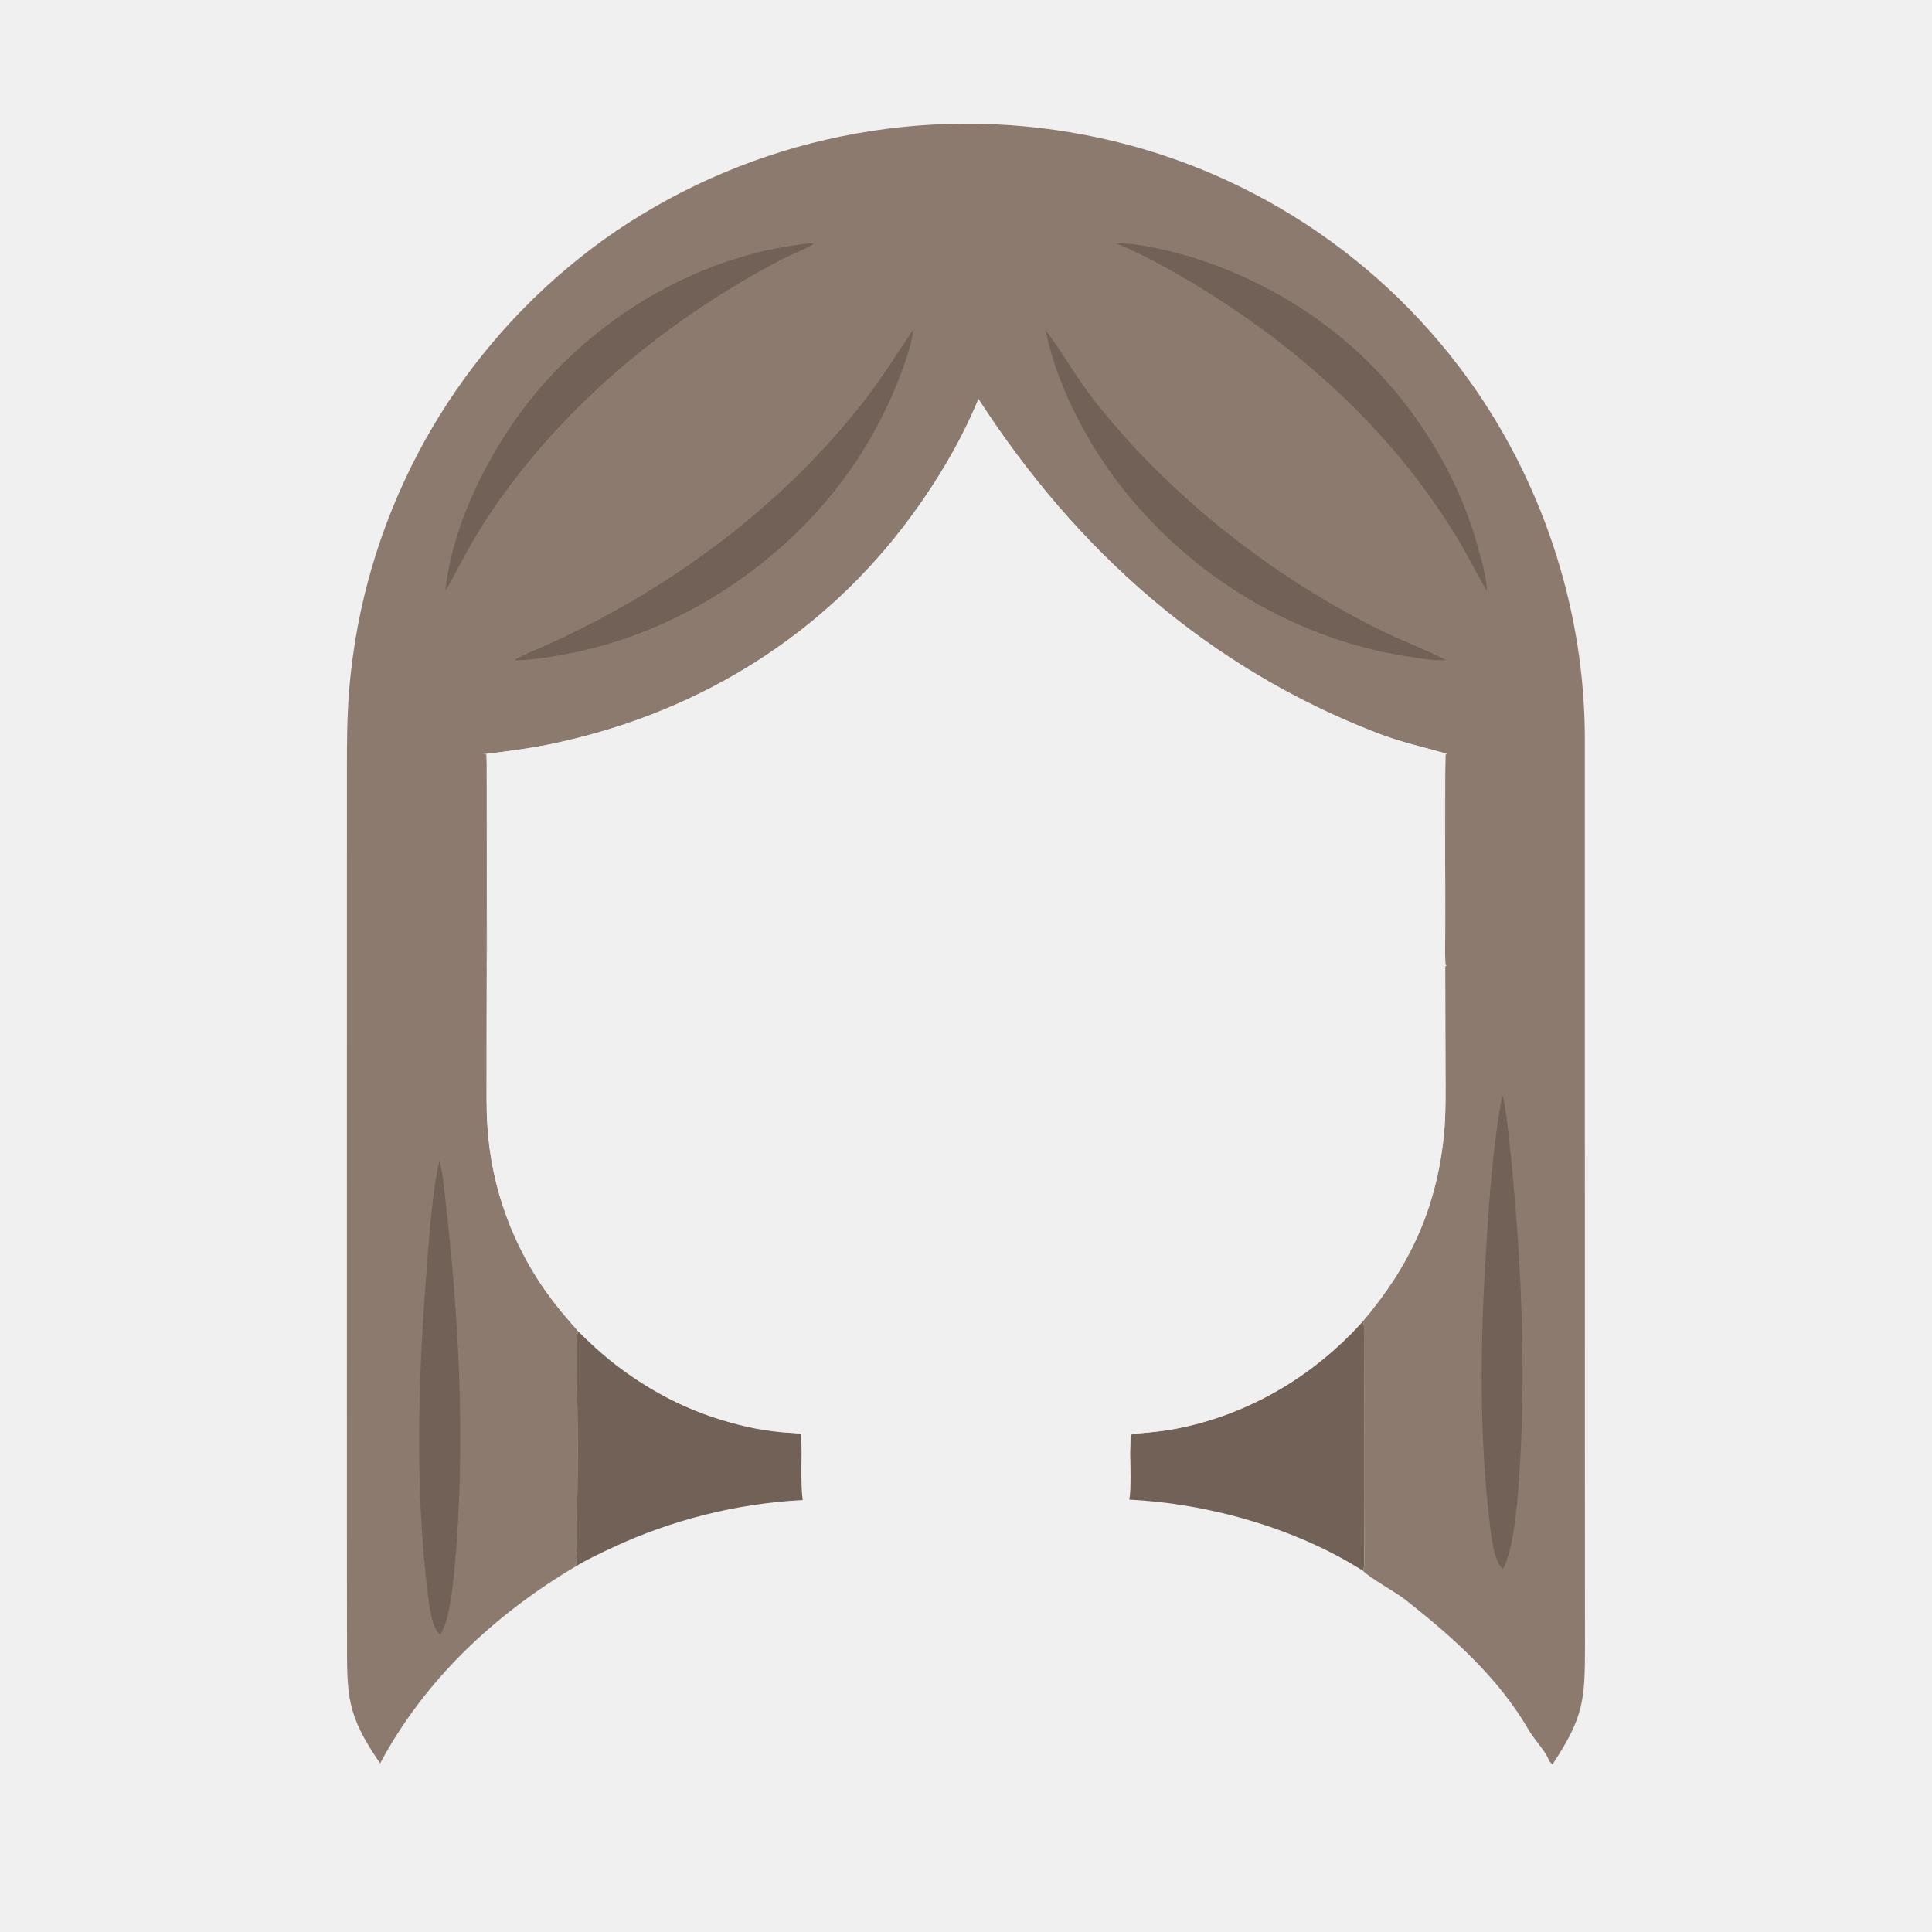
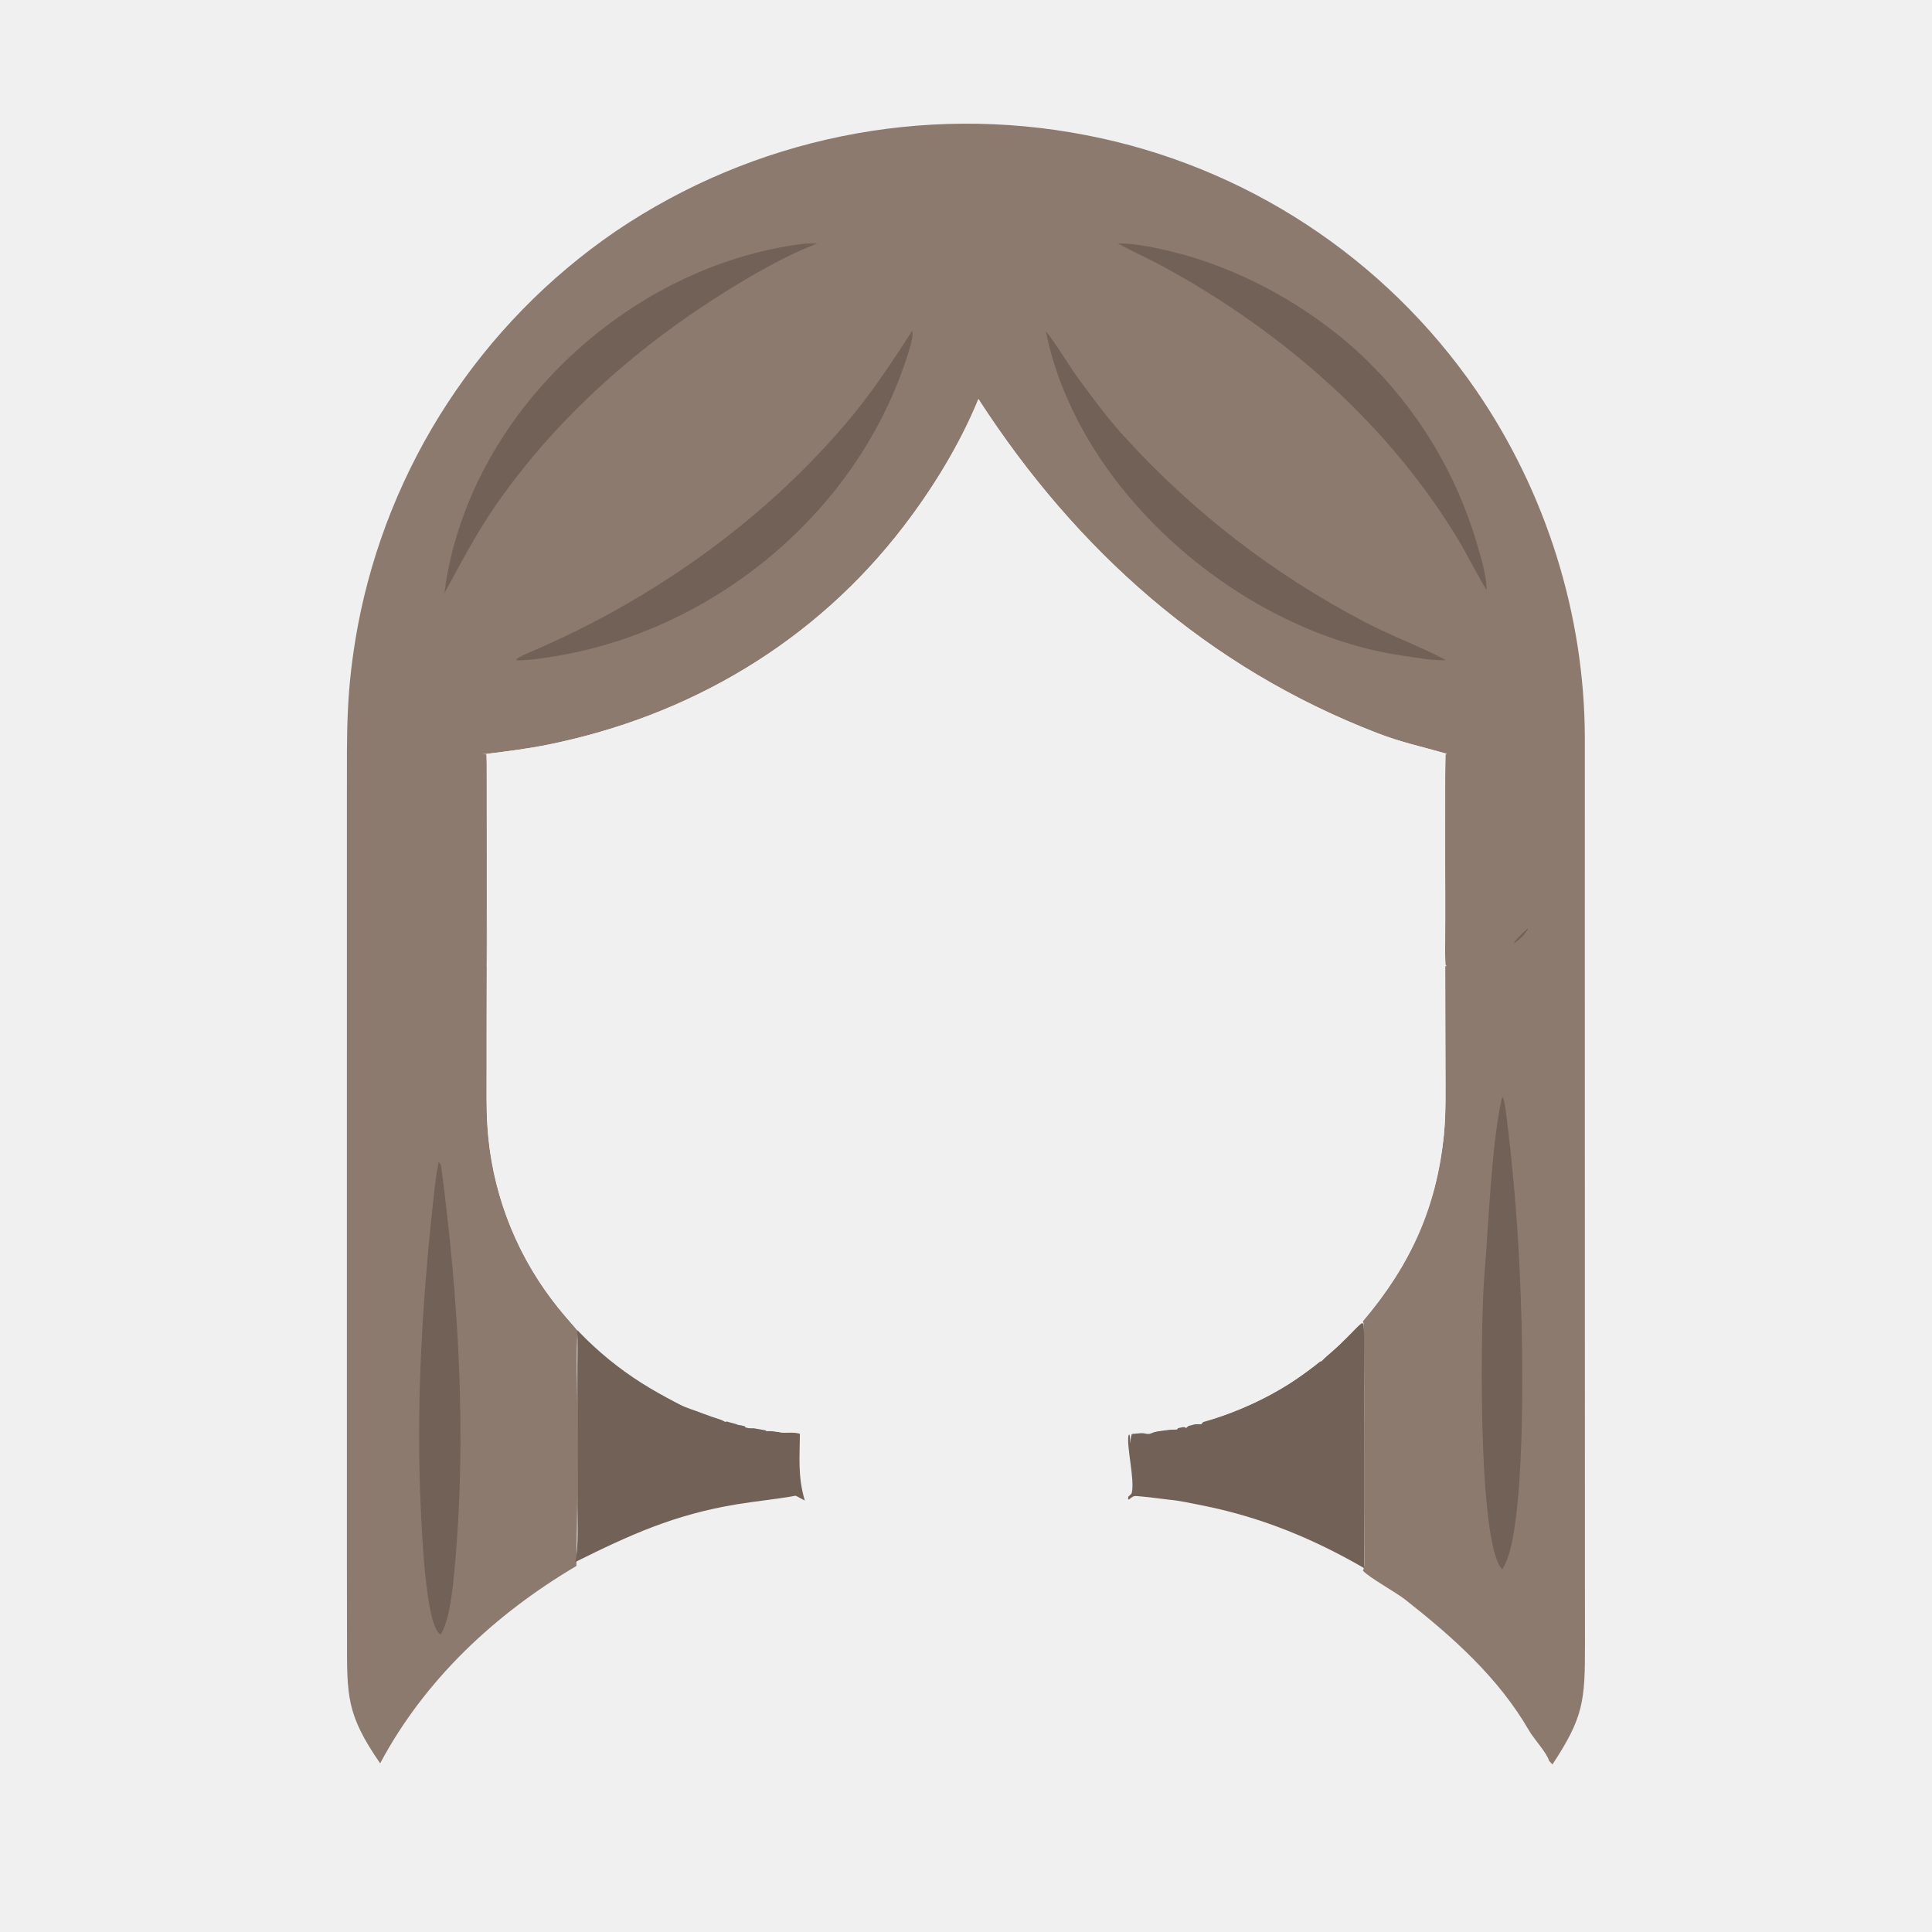
<svg xmlns="http://www.w3.org/2000/svg" version="1.1" viewBox="0 0 2048 2048" width="1024" height="1024">
  <defs>
    <mask id="facehole" maskUnits="userSpaceOnUse" x="0" y="0" width="2048" height="2048">
      <rect x="0" y="0" width="2048" height="2048" fill="white" />
      <path d="M 1037.18 423.025 C 1140.78 583.343 1280.28 707.996 1460.43 777.272 C 1486.01 787.108 1506.71 791.318 1532.28 798.658 C 1530.8 864.631 1532.64 931.006 1531.96 997.025 C 1531.86 1005.91 1531.72 1015.27 1532.03 1024.1 L 1532.25 1129.67 C 1532.25 1153.91 1533 1179.22 1530.57 1203.21 C 1522.65 1281.57 1494.92 1341.19 1444.72 1400.71 C 1445.82 1403.69 1445.85 1404.75 1445.87 1407.9 C 1446.23 1488.98 1445.7 1570.08 1446.14 1651.16 C 1446.16 1655.44 1446.61 1661.25 1444.77 1665.04 C 1452.06 1672.77 1479.52 1687.72 1489.67 1695.71 C 1540.11 1735.43 1588.62 1778.48 1621.02 1834.76 C 1625.85 1843.15 1639.93 1858.33 1641.96 1866.36 L 1645.63 1870.43 C 1665.01 1902.34 1678.06 1938.4 1689.68 1973.74 C 1697.83 1998.51 1701.58 2022.39 1705.83 2048 L 1700.23 2048 L 342.698 2048 C 353.503 1980.36 370.21 1929.46 402.974 1869.23 C 450.387 1780.31 524.96 1710.85 610.993 1660.01 C 612.041 1605.51 612.39 1550.99 612.039 1496.49 C 611.996 1472.49 610.69 1433.72 612.284 1410.66 C 602.575 1399.14 593.573 1389.32 584.524 1377.11 C 544.375 1323.86 520.771 1259.98 516.647 1193.42 C 515.368 1175.01 515.796 1154.2 515.772 1135.57 L 515.952 1024.07 C 517.097 1001.66 516.053 969.563 516.059 946.469 L 515.832 799.125 C 538.395 796.319 558.489 793.885 580.736 789.389 C 731.303 758.964 863.848 680.581 957.697 558.25 C 989.059 517.369 1017.54 470.926 1037.18 423.025 z" fill="black" />
      <path d="M 849.323 1519.84 L 1098.17 1520.03 C 1130.36 1520.03 1166.61 1519.05 1198.32 1519.89 C 1198.26 1525.72 1198.45 1534.12 1198.08 1539.73 C 1198.26 1551.9 1199.19 1579.32 1197.16 1589.72 C 1196.36 1630.59 1183.2 1666.48 1156.34 1697.58 C 1126.29 1732.95 1083.17 1754.6 1036.86 1757.59 C 990.362 1760.79 944.49 1745.45 909.272 1714.93 C 870.943 1681.49 854.14 1639.92 850.861 1590.07 C 848.964 1575.8 849.573 1554.37 849.681 1539.77 L 849.323 1519.84 z" fill="black" />
      <path d="M 849.323 1519.84 L 1098.17 1520.03 C 1130.36 1520.03 1166.61 1519.05 1198.32 1519.89 C 1198.26 1525.72 1198.45 1534.12 1198.08 1539.73 C 1195.23 1542.84 1191.3 1548.53 1188.13 1552.23 C 1178.81 1563.15 1168.54 1573.22 1157.42 1582.3 C 1078.02 1647.24 955.52 1642.44 880.071 1573.65 C 868.919 1563.48 859.155 1551.49 849.681 1539.77 L 849.323 1519.84 z" fill="black" />
      <path d="M 1019.54 955.04 C 1034.78 954.161 1045.9 960.926 1050.33 975.709 C 1060.46 1010.16 1071.88 1045.32 1079.85 1080.29 C 1087.25 1112.84 1057.27 1127.02 1030.69 1130.27 C 981.472 1130.69 956.464 1109.4 974.173 1059.14 C 982.808 1034.63 988.227 1006.18 995.61 981.126 C 1000.3 965.215 1005.54 962.1 1019.54 955.04 z" fill="black" />
      <path d="M 1532.28 798.658 C 1540.41 799.359 1548.73 799.901 1556.75 801.355 C 1614.86 811.881 1651.34 866.283 1645.89 923.508 C 1642.97 953.174 1628.39 980.467 1605.35 999.38 C 1583.67 1017.22 1559.79 1024.17 1532.03 1024.1 C 1531.72 1015.27 1531.86 1005.91 1531.96 997.025 C 1532.64 931.006 1530.8 864.631 1532.28 798.658 z" fill="black" />
      <path d="M 515.952 1024.07 C 486.145 1023.79 461.526 1016.04 438.924 995.998 C 416.633 976.06 403.268 948.016 401.821 918.145 C 399.992 887.853 410.427 858.099 430.775 835.585 C 454.74 808.977 481.366 800.81 515.832 799.125 L 516.059 946.469 C 516.053 969.563 517.097 1001.66 515.952 1024.07 z" fill="black" />
      <path d="M0 0 H2048 V2048 H0 Z M 505.725 798.919 C 509.139 798.48 511.454 798.149 514.804 797.396 C 516.449 794.684 515.701 650.522 517.145 631.212 C 528.804 475.296 636.019 344.496 788.868 307 C 807.081 302.515 825.67 299.726 844.398 298.669 C 866.225 297.245 893.298 297.988 915.617 297.985 L 1036.6 297.999 L 1141.53 297.984 C 1174.56 297.991 1205.64 297.057 1238.41 302.714 C 1281.83 310.2 1323.4 325.953 1360.88 349.116 C 1442.93 399.114 1501.15 481.866 1522.24 575.063 C 1538.22 645.66 1530.59 718.299 1532.14 790.225 C 1532.2 793.015 1531.68 797.092 1533.68 798.613 C 1533.22 799.255 1532.76 799.896 1532.3 800.538 C 1531.91 817.251 1532.01 838.109 1531.99 854.537 L 1531.9 962.89 C 1531.9 981.123 1531.22 1004.78 1532.38 1022.5 L 1533.67 1024.41 L 1532.09 1025.94 L 1532.61 1135.66 C 1532.63 1155.22 1532.91 1183.62 1531.06 1202.76 C 1522.79 1284.19 1486.36 1360.18 1428.06 1417.63 C 1385.19 1460.6 1331.92 1491.73 1273.45 1508.01 C 1248.06 1515.19 1226.32 1517.97 1200.24 1520.01 C 1198.72 1520.13 1198.29 1528.62 1198.12 1530.31 C 1197.96 1527.01 1197.83 1523.98 1197.45 1520.69 C 1193.02 1519.11 1140.34 1520.04 1132 1520.04 L 922.188 1520.03 C 902.522 1520.03 872.739 1519.8 852.009 1520.32 C 851.463 1520.76 850.918 1521.19 850.372 1521.62 C 847.557 1517.75 835.415 1518.92 828.795 1518.3 C 802.282 1515.84 780.212 1510.39 755.175 1502.04 C 701.949 1483.82 653.807 1453.23 614.705 1412.78 C 560.15 1356.86 525.891 1284.28 517.391 1206.63 C 514.886 1182.05 515.828 1154.83 515.683 1129.86 C 515.337 1094.66 515.404 1059.45 515.884 1024.25 L 516.121 881.629 C 516.125 858.428 517.24 821.853 515.558 800.023 C 513.071 798.658 508.883 798.997 505.725 798.919 z" fill="white" fill-rule="evenodd" />
    </mask>
  </defs>
  <g mask="url(#facehole)">
-     <path transform="translate(0,0)" fill="rgb(114,97,86)" d="M 1444.72 1400.71 C 1445.82 1403.69 1445.85 1404.75 1445.87 1407.9 C 1446.23 1488.98 1445.7 1570.08 1446.14 1651.16 C 1446.16 1655.44 1446.61 1661.25 1444.77 1665.04 C 1373.5 1619.88 1280.96 1593.75 1197.16 1589.72 C 1199.19 1579.32 1198.26 1551.9 1198.08 1539.73 C 1198.45 1534.12 1198.26 1525.72 1198.32 1519.89 C 1215.04 1518.81 1227.54 1518.06 1244.16 1515.02 C 1321.47 1500.88 1392.42 1459 1444.72 1400.71 z" />
-     <path transform="translate(0,0)" fill="rgb(114,97,86)" d="M 612.284 1410.66 C 682.102 1478.4 751.965 1513.21 849.323 1519.84 L 849.681 1539.77 C 849.573 1554.37 848.964 1575.8 850.861 1590.07 C 780.675 1593.82 711.875 1611.1 648.244 1640.95 C 636.902 1646.26 621.541 1653.51 610.993 1660.01 C 612.041 1605.51 612.39 1550.99 612.039 1496.49 C 611.996 1472.49 610.69 1433.72 612.284 1410.66 z" />
    <path transform="translate(0,0)" fill="rgb(140,122,110)" d="M 402.974 1869.23 C 366.918 1816.93 367.857 1797.91 367.838 1736.52 L 367.739 1658.57 L 367.707 1392.24 L 367.725 970.642 L 367.744 843.4 C 367.77 774.028 366.603 732.894 379.23 663.833 C 411.325 493.643 509.588 343.12 652.481 245.261 C 798.635 146.328 978.158 109.637 1151.41 143.289 C 1319.44 175.706 1467.97 272.924 1564.91 413.941 C 1638.6 521.403 1679.63 651.105 1679.98 781.567 C 1680.05 804.629 1680 827.695 1679.99 850.758 L 1679.96 986.584 L 1680.04 1460.04 L 1680.09 1680.92 L 1680.14 1744.2 C 1680.15 1803.09 1678.66 1820.36 1645.63 1870.43 L 1641.96 1866.36 C 1639.93 1858.33 1625.85 1843.15 1621.02 1834.76 C 1588.62 1778.48 1540.11 1735.43 1489.67 1695.71 C 1479.52 1687.72 1452.06 1672.77 1444.77 1665.04 C 1446.61 1661.25 1446.16 1655.44 1446.14 1651.16 C 1445.7 1570.08 1446.23 1488.98 1445.87 1407.9 C 1445.85 1404.75 1445.82 1403.69 1444.72 1400.71 C 1494.92 1341.19 1522.65 1281.57 1530.57 1203.21 C 1533 1179.22 1532.25 1153.91 1532.25 1129.67 L 1532.03 1024.1 C 1531.72 1015.27 1531.86 1005.91 1531.96 997.025 C 1532.64 931.006 1530.8 864.631 1532.28 798.658 C 1506.71 791.318 1486.01 787.108 1460.43 777.272 C 1280.28 707.996 1140.78 583.343 1037.18 423.025 C 1017.54 470.926 989.059 517.369 957.697 558.25 C 863.848 680.581 731.303 758.964 580.736 789.389 C 558.489 793.885 538.395 796.319 515.832 799.125 L 516.059 946.469 C 516.053 969.563 517.097 1001.66 515.952 1024.07 L 515.772 1135.57 C 515.796 1154.2 515.368 1175.01 516.647 1193.42 C 520.771 1259.98 544.375 1323.86 584.524 1377.11 C 593.573 1389.32 602.575 1399.14 612.284 1410.66 C 610.69 1433.72 611.996 1472.49 612.039 1496.49 C 612.39 1550.99 612.041 1605.51 610.993 1660.01 C 524.96 1710.85 450.387 1780.31 402.974 1869.23 z" />
-     <path transform="translate(0,0)" fill="rgb(114,97,86)" d="M 1108.19 349.719 C 1126.14 373.363 1140.45 399.716 1160.4 425.096 C 1232.26 516.495 1330.07 596.393 1432.24 651.849 C 1447.59 660.28 1463.23 668.154 1479.15 675.457 C 1494.79 682.452 1517.07 691.393 1531.73 699.118 L 1532.8 699.693 C 1518.82 700.708 1502.03 697.455 1487.97 695.182 C 1332.29 670.005 1192.14 561.717 1129.71 416.777 C 1120.23 394.772 1113.08 372.971 1108.19 349.719 z" />
-     <path transform="translate(0,0)" fill="rgb(114,97,86)" d="M 967.825 349.918 C 968.025 359.8 959.77 383.245 955.936 393.65 C 931.249 460.612 891.292 520.898 839.236 569.72 C 770.76 633.634 687.142 678.019 594.47 694.411 C 581.63 696.682 558.771 700.283 546.142 699.839 C 546.168 697.854 564.696 690.254 567.384 689.089 C 702.491 630.526 826.832 540.065 917.339 423.296 C 936.14 399.04 950.608 374.982 967.825 349.918 z" />
-     <path transform="translate(0,0)" fill="rgb(114,97,86)" d="M 1183.41 258.224 C 1197.33 256.967 1223.03 262.205 1237.04 265.528 C 1315.83 284.21 1392.91 326.832 1450.44 383.802 C 1503.5 436.34 1545.62 505.1 1565.85 577.12 C 1569.78 591.338 1576.08 611.665 1576.03 626.254 C 1566.49 610.417 1558.12 593.013 1548.72 577.023 C 1477.79 456.308 1369.45 360.256 1248.78 290.974 C 1231.05 280.792 1202.62 265.273 1183.41 258.224 z" />
-     <path transform="translate(0,0)" fill="rgb(114,97,86)" d="M 853.841 258.406 C 857.172 258.017 859.363 257.49 862.624 258.315 C 858.749 262.108 837.596 270.297 830.672 273.913 C 710.645 336.598 601.43 425.609 524.108 537.49 C 506.676 562.713 492.336 589.069 478.119 615.933 C 476.174 619.733 474.357 622.725 472.131 626.377 C 479.1 556.749 518.013 479.605 560.924 425.287 C 631.321 336.178 740.239 271.348 853.841 258.406 z" />
-     <path transform="translate(0,0)" fill="rgb(114,97,86)" d="M 465.59 1230.79 C 467.082 1233.33 469.154 1246.28 469.547 1249.52 C 486.119 1386.06 494.427 1525.91 481.812 1663.13 C 480.273 1679.87 476.091 1719.75 466.768 1732.57 C 457.154 1726.59 454.406 1697.14 453.124 1686.38 C 440.209 1577.97 443.098 1467.17 451.324 1358.47 C 454.355 1318.42 457.274 1269.86 465.59 1230.79 z" />
-     <path transform="translate(0,0)" fill="rgb(114,97,86)" d="M 1592.52 1160.81 C 1594.9 1163.88 1599.45 1204.33 1600.21 1211.74 C 1612.65 1332.58 1618.82 1455.26 1609.64 1576.53 C 1607.91 1599.27 1604.02 1643.54 1593.25 1662.86 C 1583.27 1656.06 1580.51 1625.89 1579.15 1614.51 C 1567.7 1518.99 1569.26 1421.26 1575.26 1325.4 C 1578.63 1271.6 1582.47 1213.81 1592.52 1160.81 z" />
+     <path transform="translate(0,0)" fill="rgb(114,97,86)" d="M 1443.44 1402.64 L 1445.25 1403.19 C 1446.74 1407.49 1445.87 1461.82 1445.88 1470.21 L 1445.98 1662.24 C 1391.09 1630.49 1335.72 1607.87 1273.32 1595.61 C 1262.79 1593.54 1250.33 1590.71 1239.76 1589.8 C 1229.93 1588.72 1219.99 1587.19 1210.17 1586.35 C 1201.93 1585.64 1202.27 1584.97 1196.63 1589.71 L 1195.73 1588.52 L 1196.14 1586.49 C 1197.02 1585.68 1199.49 1583.6 1199.76 1582.42 C 1203.05 1568.01 1193.81 1532.84 1196.32 1521.21 C 1207.78 1514.97 1214.19 1521.76 1219.62 1519.64 C 1232.09 1514.79 1233.16 1516.09 1247.57 1515.38 C 1249.43 1513.25 1249.43 1512.83 1251.97 1511.81 C 1254.29 1512.17 1255.32 1512.66 1257.42 1513.72 C 1262.86 1508.31 1264.1 1510.02 1273.48 1509.74 C 1276.38 1506.21 1274.84 1507.09 1278.74 1506.03 C 1318.48 1495.26 1368.27 1470.97 1398.42 1442.62 L 1400.58 1443.25 C 1405.21 1438.49 1409.61 1434.57 1414.65 1430.22 C 1424.87 1421.4 1432.84 1411.15 1443.44 1402.64 z" />
+     <path transform="translate(0,0)" fill="rgb(114,97,86)" d="M 612.691 1409.76 C 643.733 1441.59 681.148 1468.77 721.362 1489.26 C 734.257 1495.82 755.571 1499.6 768.816 1507.31 C 778.602 1503 780.351 1514.21 788.047 1509.61 C 792.921 1512.38 787.529 1512.25 790.693 1513.22 C 800.13 1516.13 805.55 1510.18 812.552 1517.13 L 813.932 1517.07 C 821.733 1516.78 821.013 1517.38 828.13 1518.57 C 832.771 1519.34 841.438 1517.84 847.946 1518.05 C 847.798 1545.05 845.471 1564.72 853.116 1590.62 L 843.456 1585.5 C 823.65 1589.14 801.501 1591.24 780.801 1594.67 C 715.003 1605.55 668.504 1626.62 609.752 1655.83 C 613.386 1642.22 612.107 1612.79 612.094 1597.72 L 612.079 1520.3 L 612.075 1449.26 C 612.073 1438.2 612.545 1421.88 611.886 1411.3 L 612.691 1409.76 z" />
+     <path transform="translate(0,0)" fill="rgb(114,97,86)" d="M 966.795 350.873 C 970.592 355.242 956.59 392.638 954.049 399.332 C 896.084 552.052 752.541 667.319 592.087 695.021 C 578.861 697.304 561.371 700.115 548.096 699.968 C 547.447 699.455 547.774 699.83 547.44 698.627 C 551.612 695.911 556.604 693.538 561.127 691.615 C 688.716 637.342 806.373 554.874 896.536 449.113 C 922.694 418.429 945.067 384.736 966.795 350.873 z" />
+     <path transform="translate(0,0)" fill="rgb(114,97,86)" d="M 1108.73 351.567 C 1113.29 355.136 1136.63 392.603 1142.8 400.864 C 1157.84 420.995 1172.81 441.83 1189.81 460.618 C 1262.86 541.462 1349.7 608.676 1446.28 659.12 C 1474.87 674.159 1505.56 685.271 1531.79 699.2 L 1532.8 699.741 C 1518.06 700.483 1502.9 697.314 1488.33 695.252 C 1318.2 671.175 1143.57 523.535 1108.73 351.567 z" />
+     <path transform="translate(0,0)" fill="rgb(114,97,86)" d="M 1185.14 258.182 C 1198.9 257.4 1220.96 261.866 1234.48 264.912 C 1311.53 282.27 1386.94 323.59 1444.4 377.603 C 1501.51 431.922 1543.27 500.348 1565.48 575.972 C 1570.09 591.58 1575.48 609.029 1575.96 625.339 C 1574.02 623.936 1552.76 583.921 1549.02 577.578 C 1475.02 452.07 1361.91 353.254 1234.96 283.622 C 1218.54 274.614 1201.51 267.094 1185.14 258.182 z" />
+     <path transform="translate(0,0)" fill="rgb(114,97,86)" d="M 852.032 258.38 C 856.022 258.048 862.248 258.198 866.42 258.164 C 836.604 269.093 801.467 289.192 774.181 305.971 C 678.614 364.736 591.193 441.353 526.843 533.708 C 508.276 560.356 493.367 587.61 478.103 615.927 L 471.09 628.654 C 495.192 440.363 665.379 281.339 852.032 258.38 z" />
+     <path transform="translate(0,0)" fill="rgb(114,97,86)" d="M 465.026 1231.76 C 467.044 1233.9 467.524 1235.17 467.91 1238.13 C 486.208 1378.33 494.985 1522.63 481.816 1663.67 C 480.113 1681.91 476.739 1718.27 467.043 1732.61 C 451.062 1724.76 447.109 1620.62 446.095 1599.59 C 440.738 1488.5 447.741 1375.71 460.096 1265.2 C 461.289 1254.53 462.802 1241.92 465.026 1231.76 z" />
+     <path transform="translate(0,0)" fill="rgb(114,97,86)" d="M 1592.46 1162.7 C 1594.58 1164.71 1595.84 1175.07 1596.29 1178.38 C 1604.68 1243.97 1609.96 1309.91 1612.1 1375.99 C 1614.18 1427.32 1618.26 1629.38 1592.33 1663.36 C 1565.81 1636.08 1569.47 1397.45 1573.66 1349.32 C 1577.82 1301.54 1581.04 1209.02 1592.46 1162.7 z" />
+     <path transform="translate(0,0)" fill="rgb(114,97,86)" d="M 1619.44 984.111 L 1619.45 985.283 C 1615.03 992.17 1611.26 995.281 1604.98 1000.06 L 1604.88 999.665 C 1605.89 996.548 1616.34 987.134 1619.44 984.111 z" />
  </g>
</svg>
